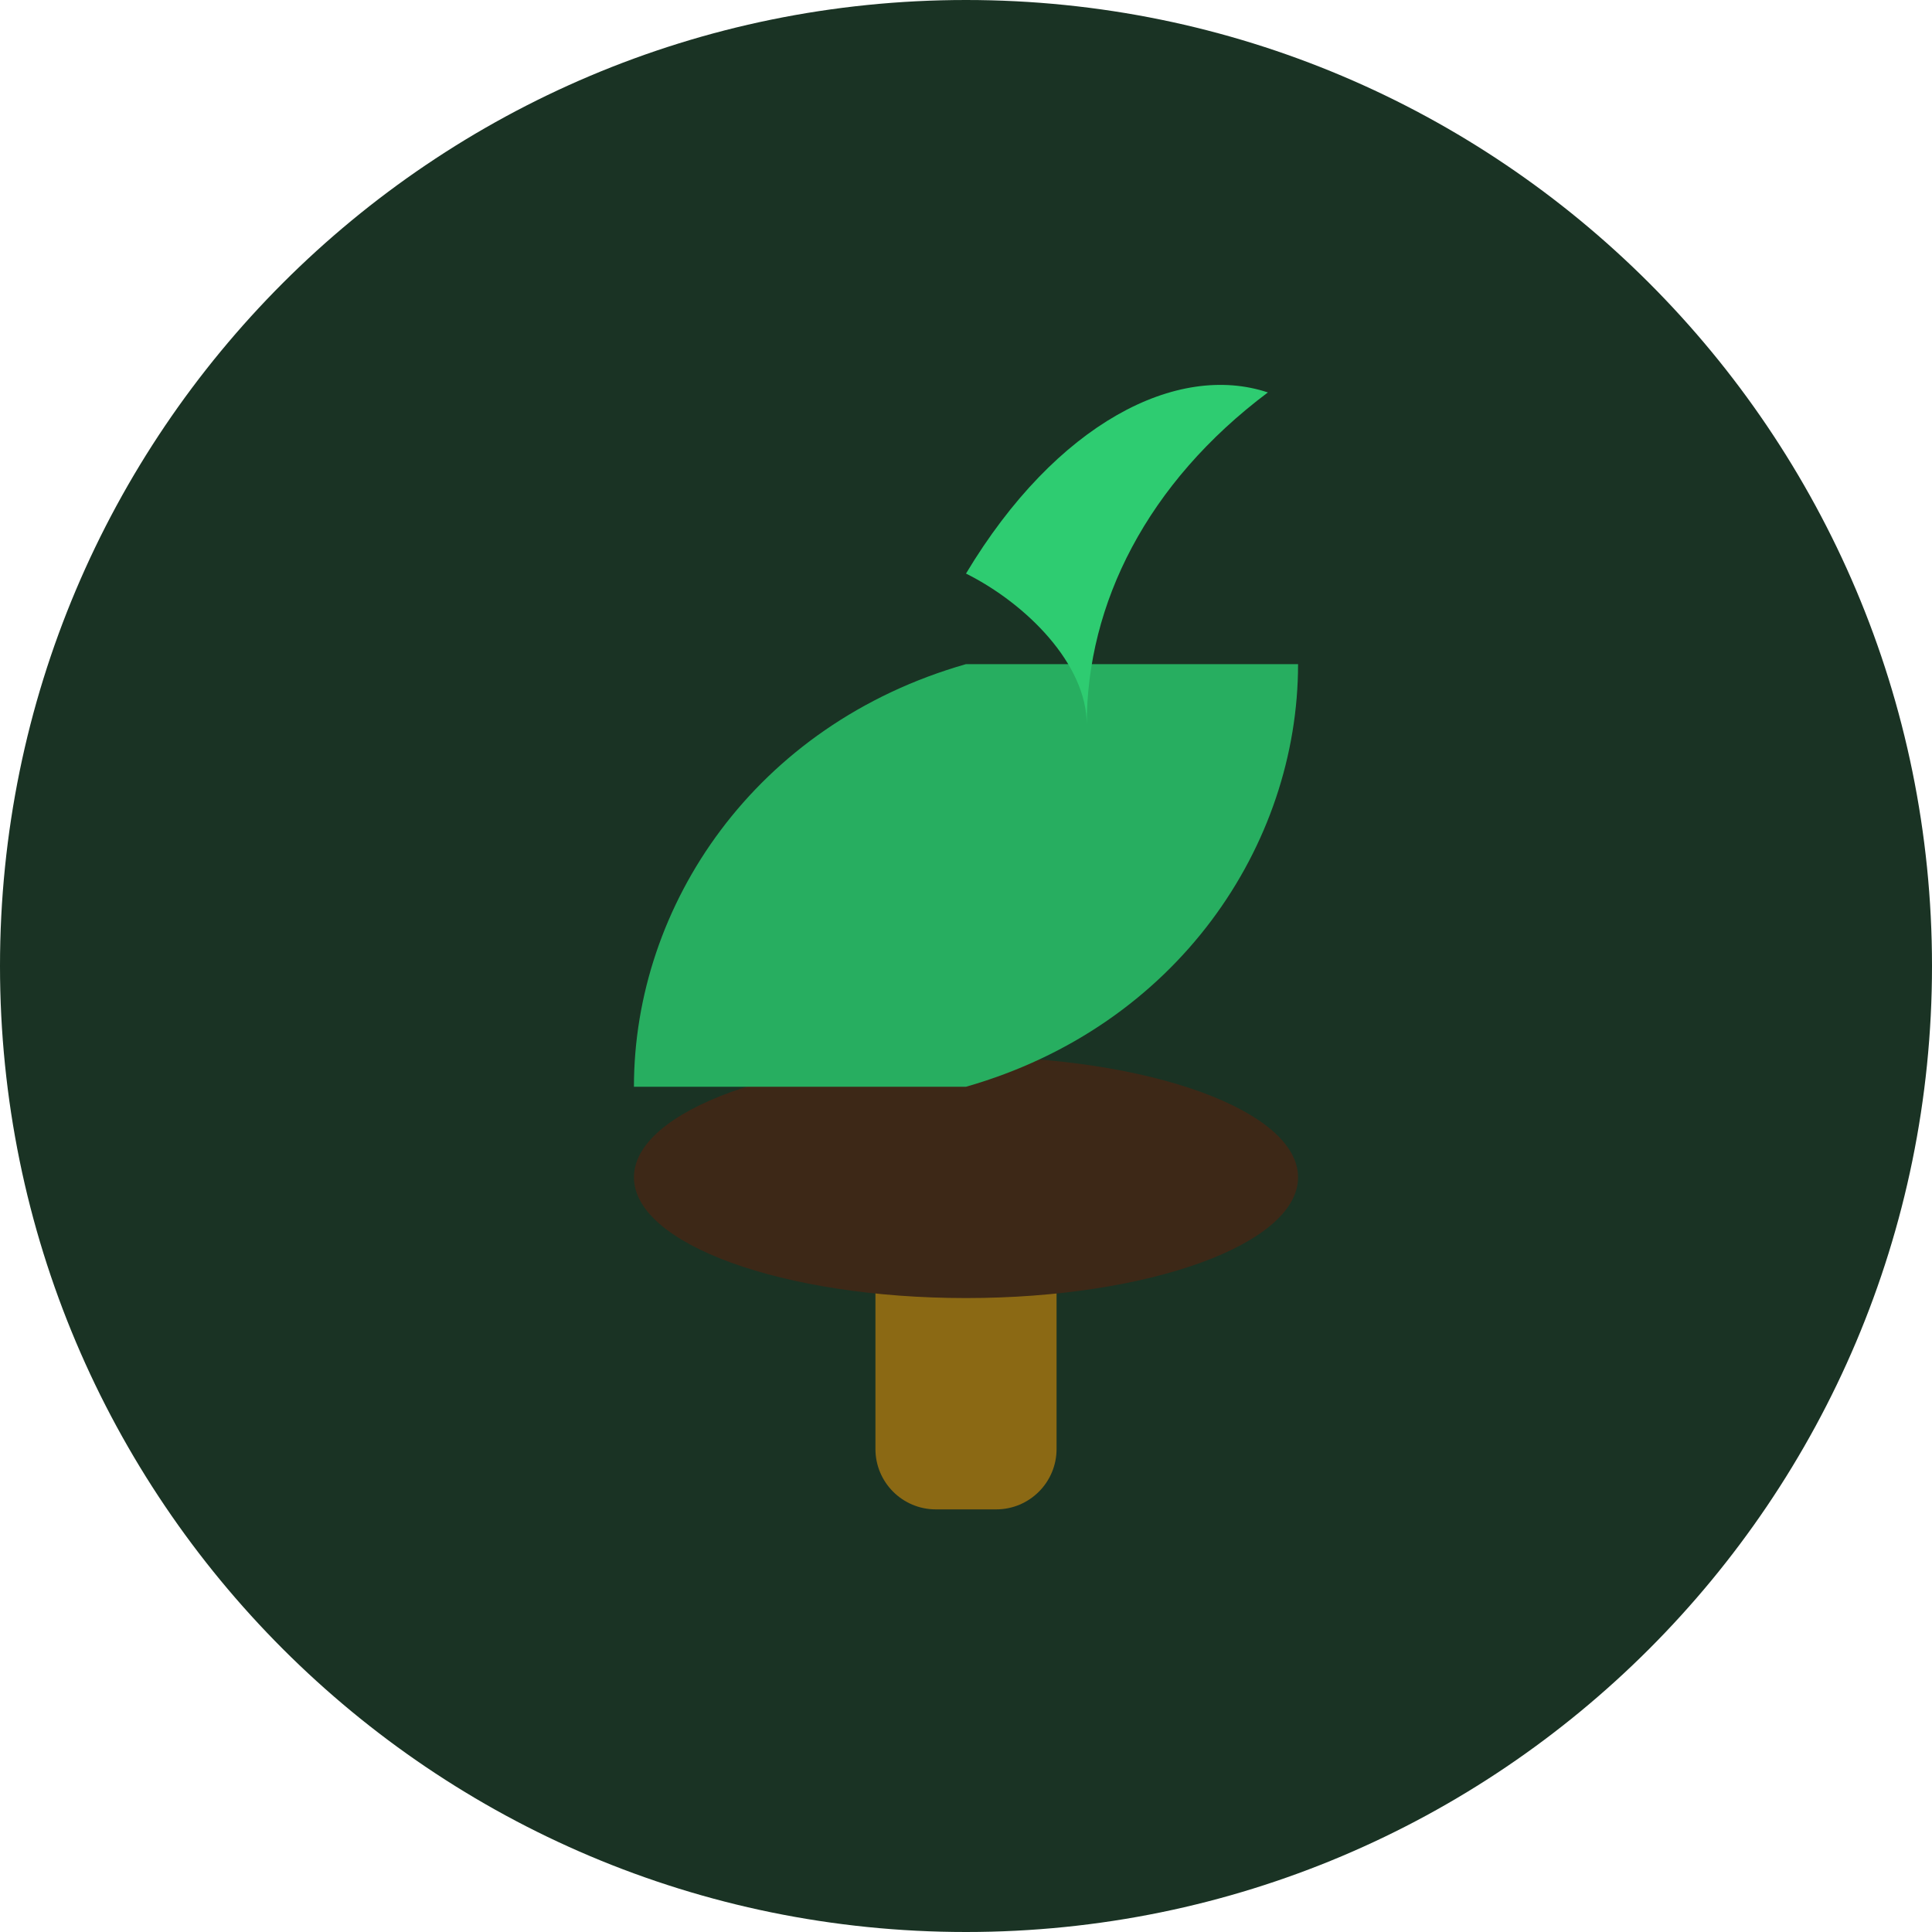
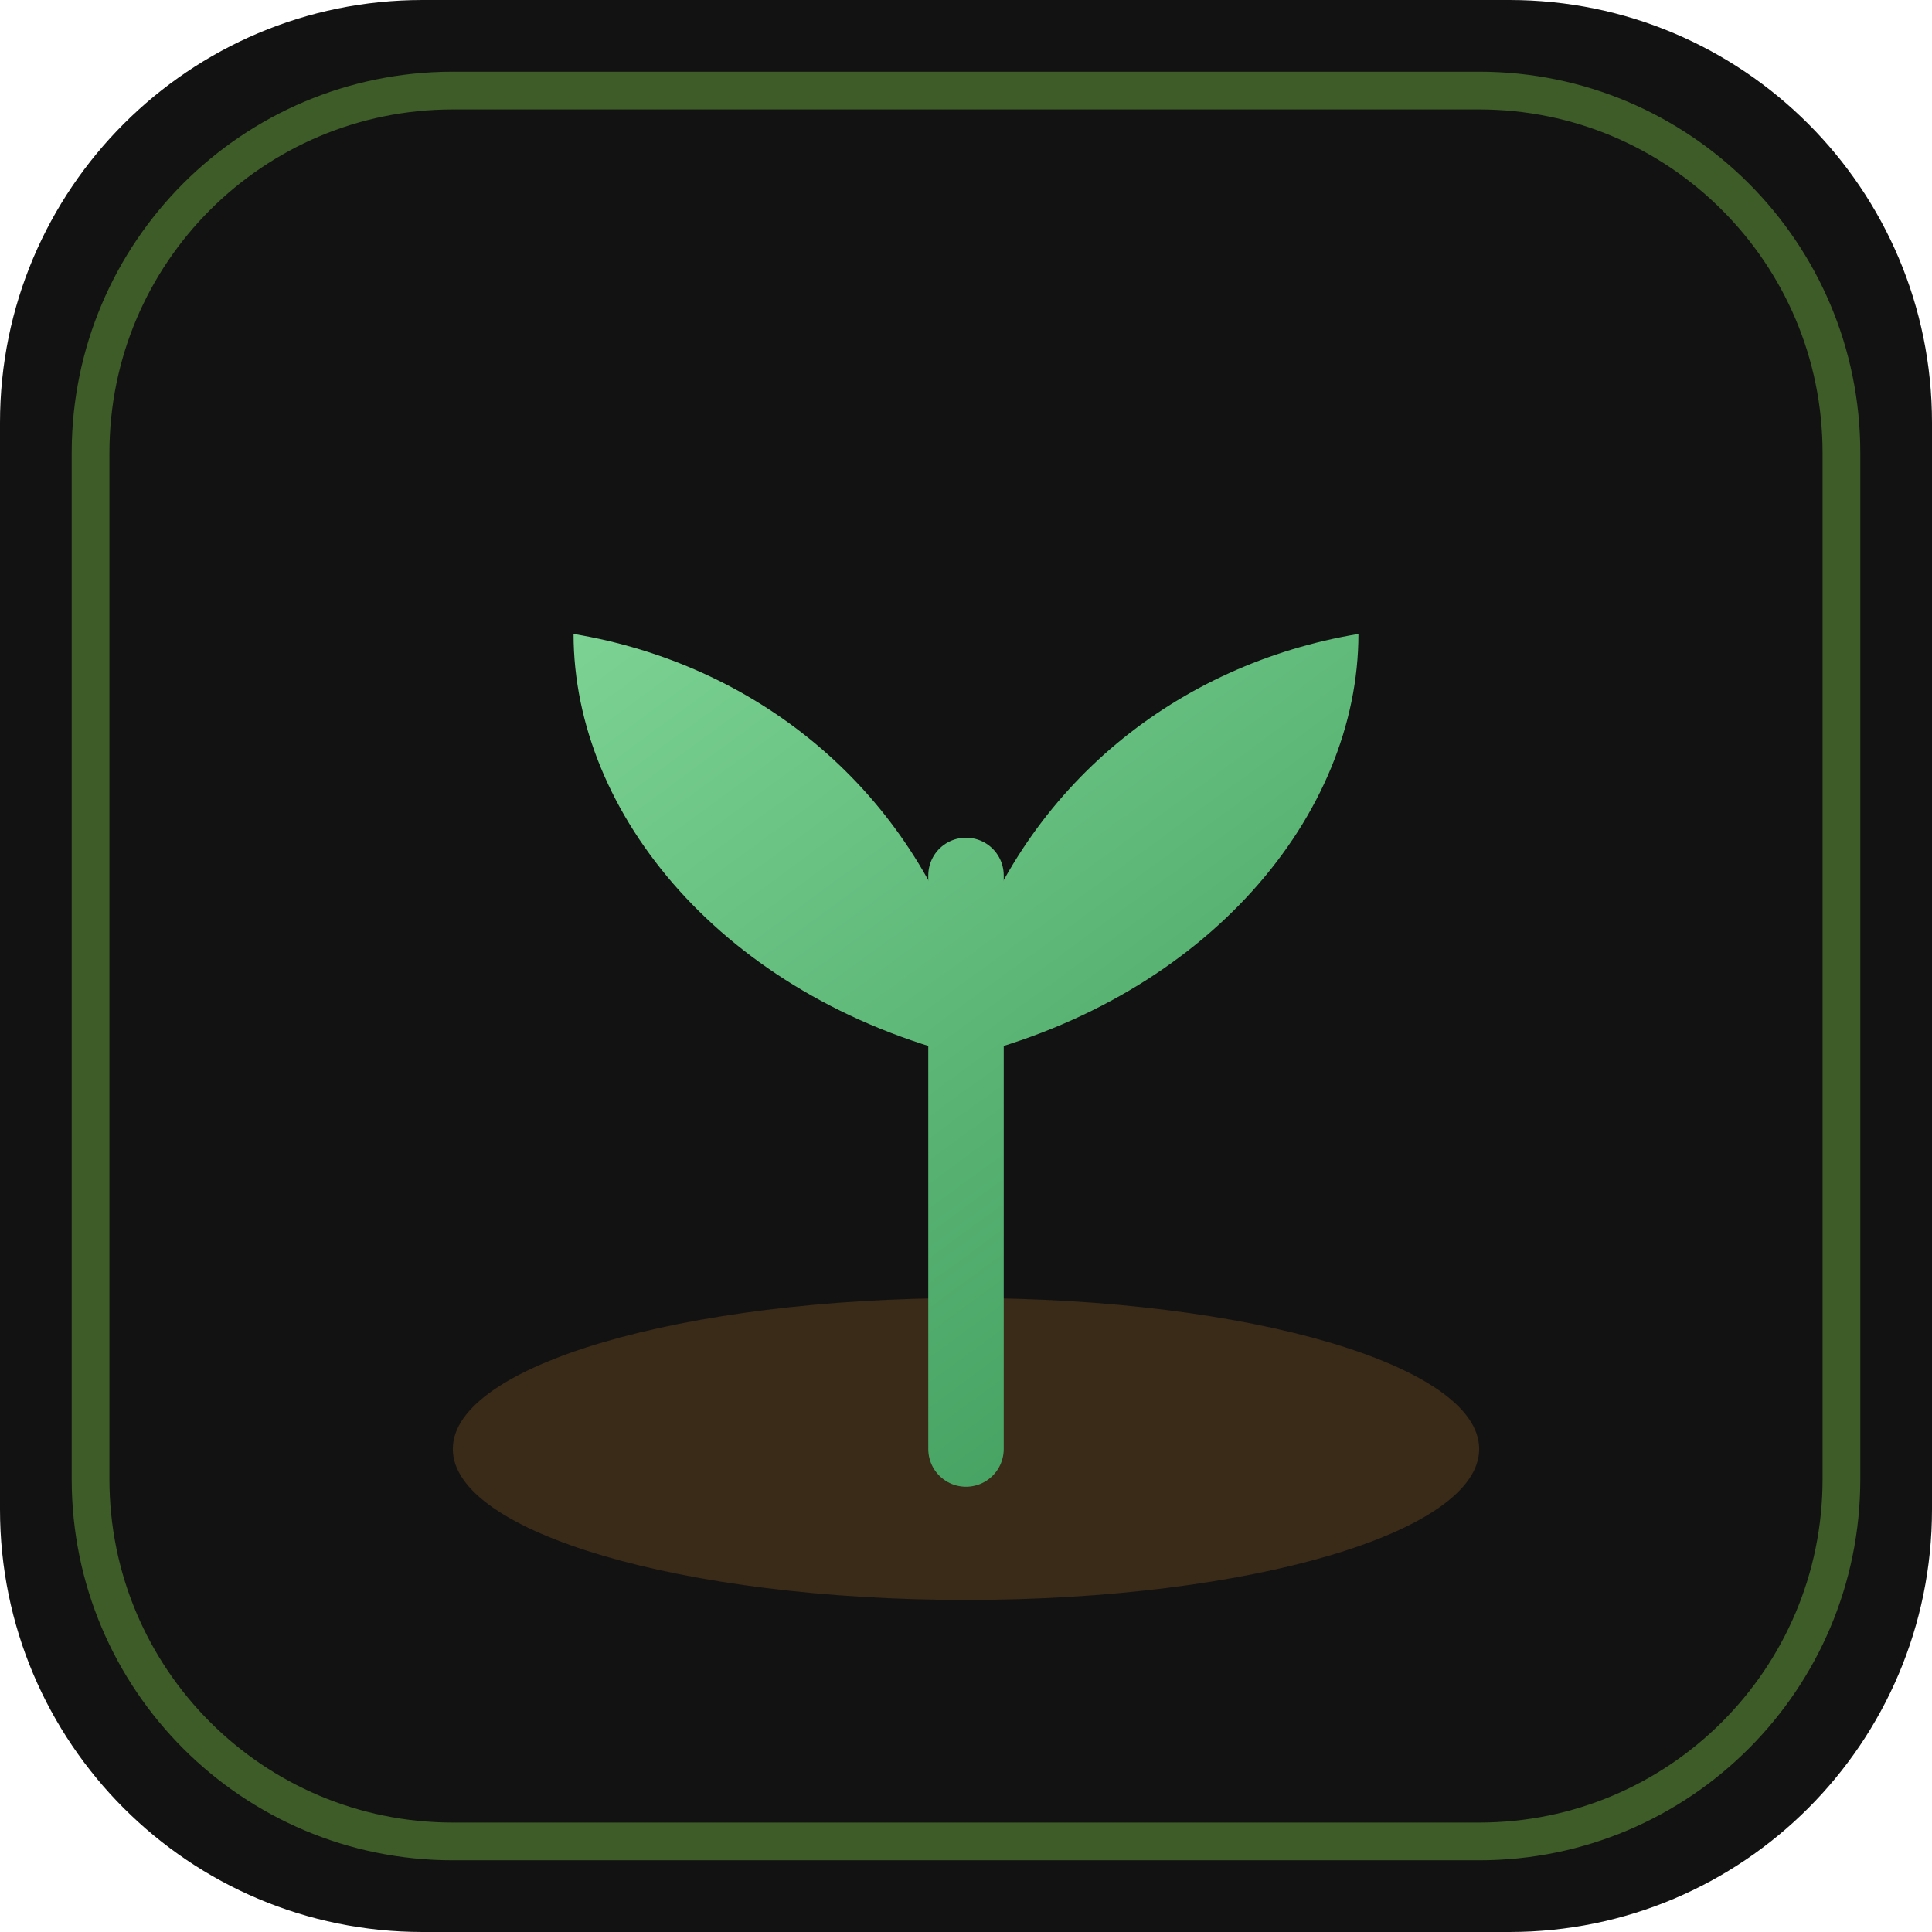
<svg xmlns="http://www.w3.org/2000/svg" viewBox="0 0 128 128" role="img" aria-label="Muda">
-   <circle cx="64" cy="64" r="64" fill="#1a3324" />
-   <rect x="58" y="72" width="12" height="28" rx="4" fill="#8B6914" />
-   <ellipse cx="64" cy="78" rx="22" ry="8" fill="#3d2817" />
-   <path d="M64 72V44c-14 4-22 16-22 28h22zm0 0c14-4 22-16 22-28H64v28z" fill="#27ae60" />
-   <path d="M64 38c6-10 14-14 20-12-8 6-12 14-12 22 0-4-4-8-8-10z" fill="#2ecc71" />
+   <defs>
+     <linearGradient id="g" x1="30" y1="20" x2="96" y2="110" gradientUnits="userSpaceOnUse">
+       <stop stop-color="#8fe3a4" />
+       <stop offset="1" stop-color="#2f8f4e" />
+     </linearGradient>
+   </defs>
+   <rect width="128" height="128" rx="28" fill="#121212" />
+   <rect x="6" y="6" width="116" height="116" rx="24" fill="none" stroke="#3d5c28" stroke-width="2.5" />
+   <ellipse cx="64" cy="96" rx="34" ry="10" fill="#3a2a18" />
+   <path d="M64 96V58" stroke="url(#g)" stroke-width="5" stroke-linecap="round" />
+   <path d="M64 70c-16-4-26-16-26-28 12 2 22 10 26 22 4-12 14-20 26-22 0 12-10 24-26 28z" fill="url(#g)" />
</svg>
